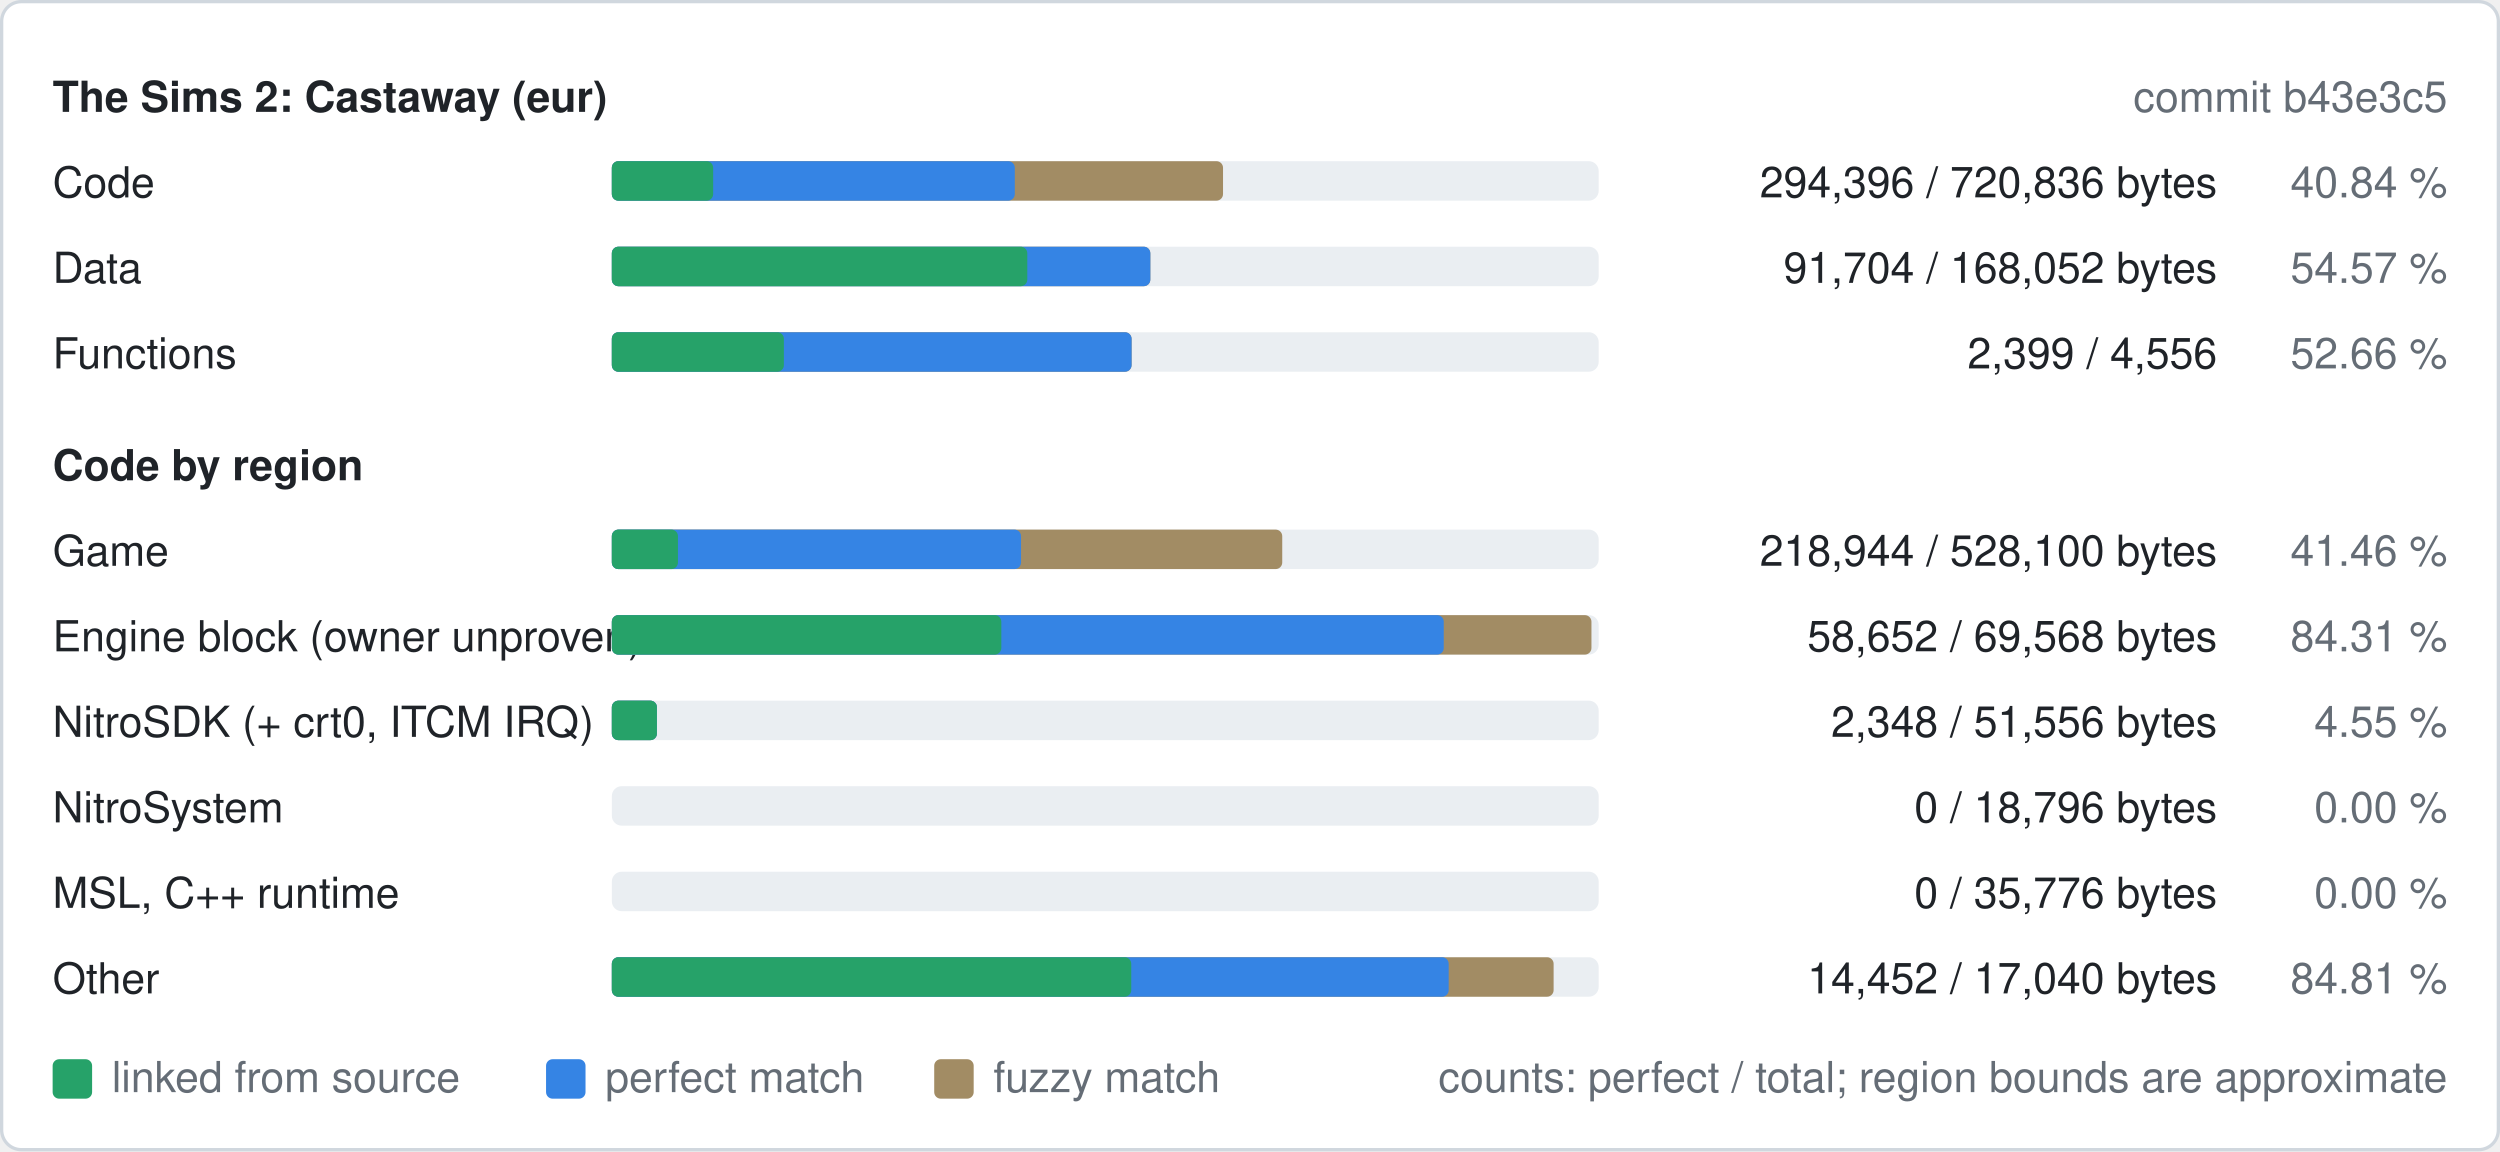
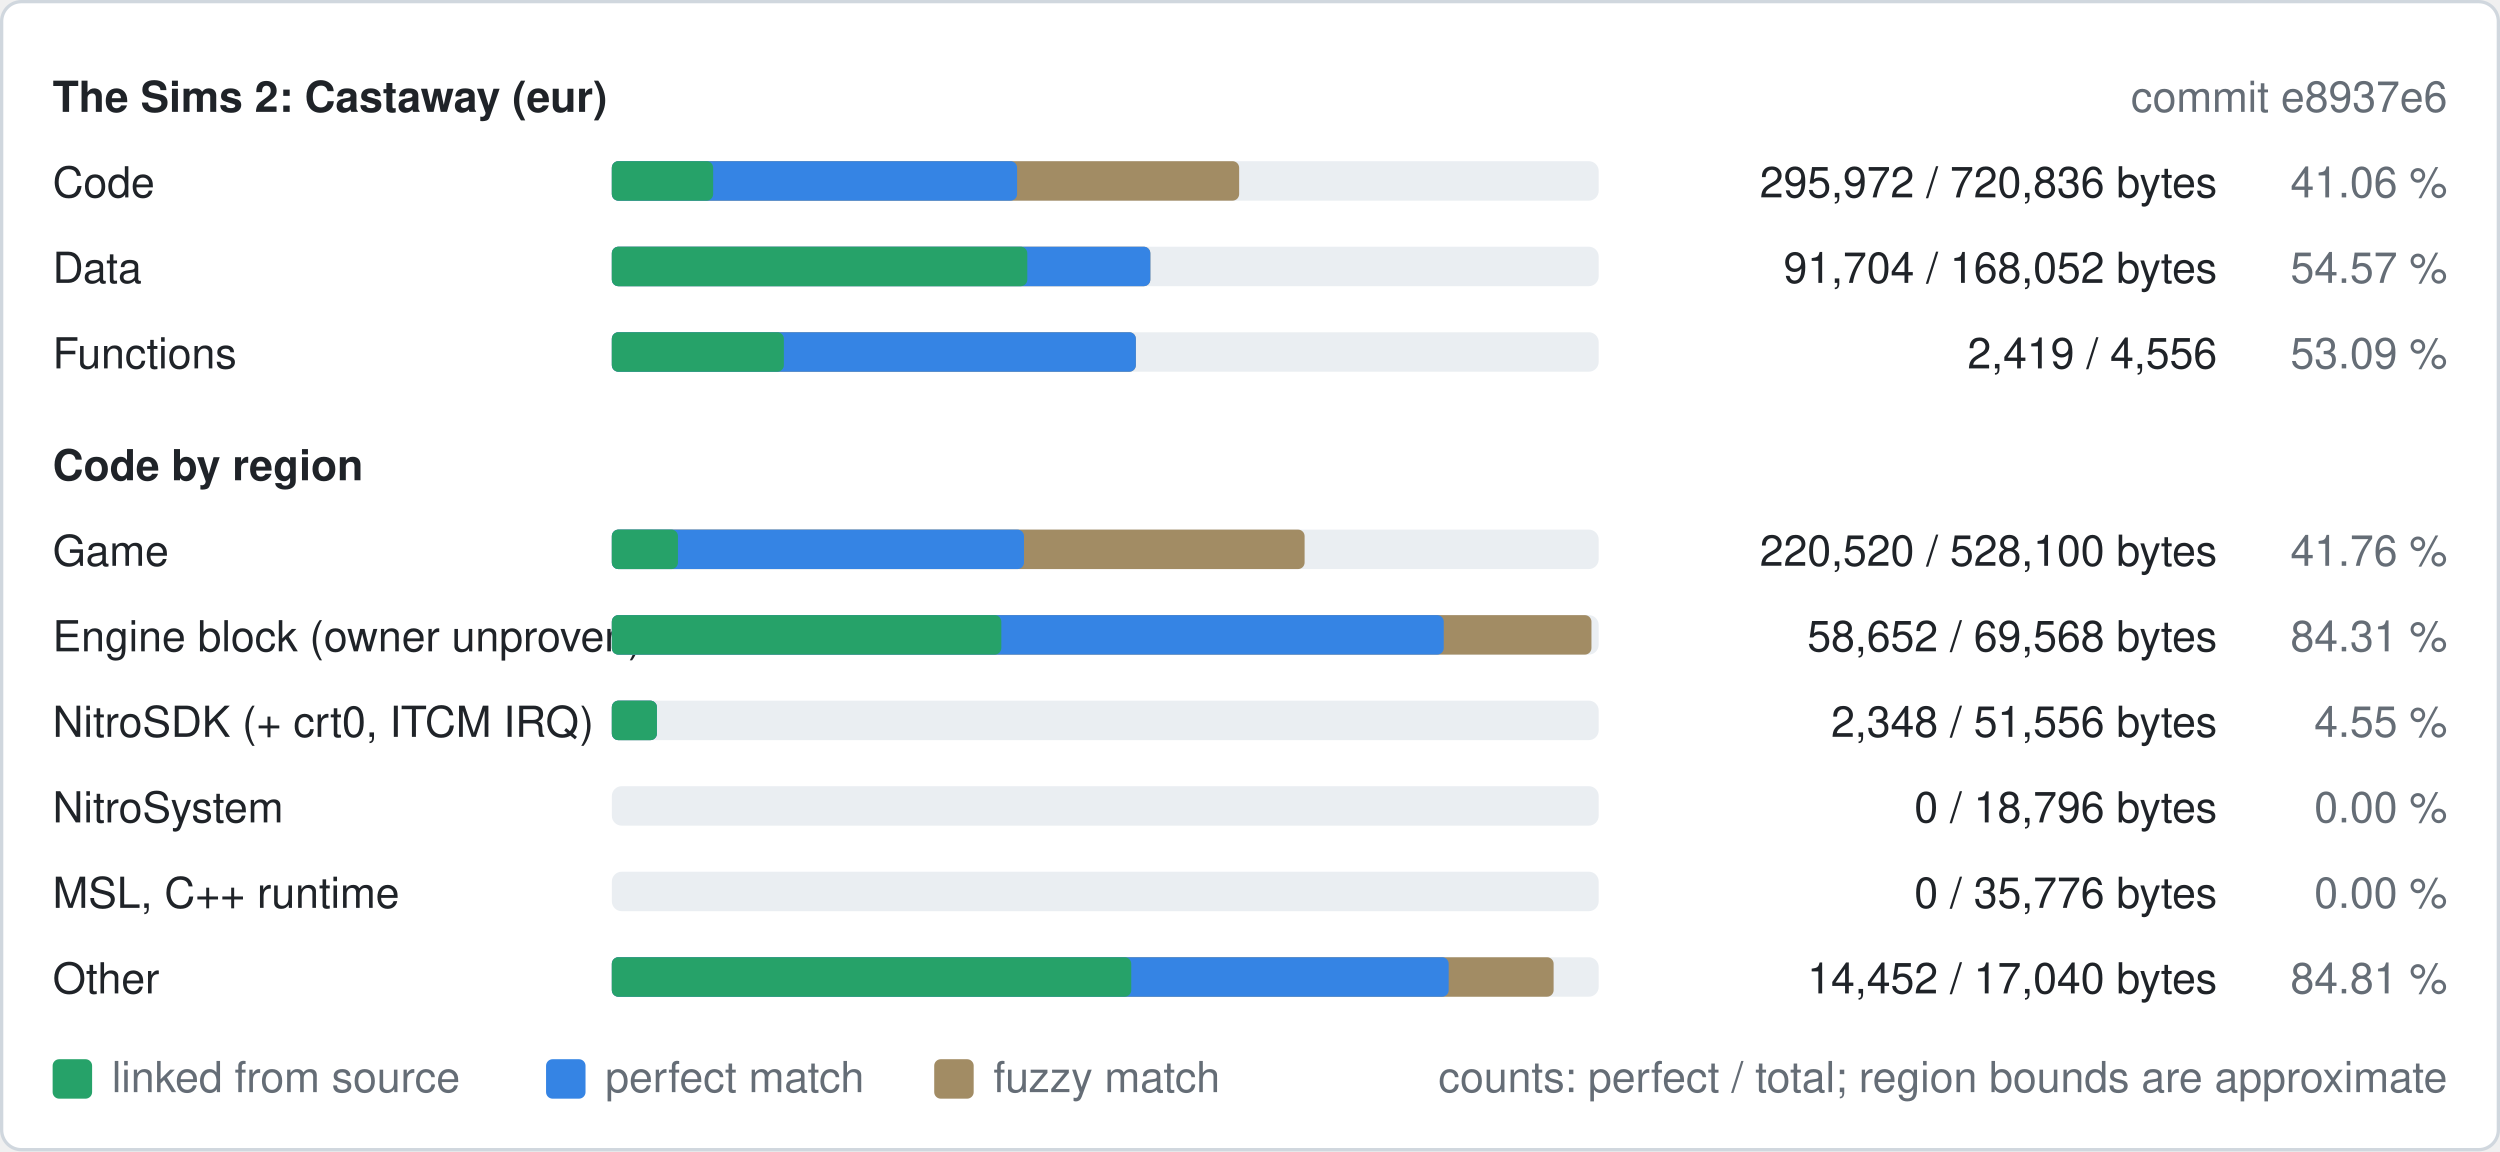
<svg xmlns="http://www.w3.org/2000/svg" width="760" height="350" viewBox="0 0 760 350" role="img" aria-label="Decompilation progress of eur">
  <style>
text{font-family:-apple-system,BlinkMacSystemFont,"Segoe UI",Helvetica,Arial,sans-serif;font-size:13px}
.b{font-weight:600}
.bg{fill:#ffffff;stroke:#d0d7de}.t{fill:#1f2328}.m{fill:#656d76}.track{fill:#eaeef2}.fuzzy{fill:#a28c64}.perfect{fill:#3584e4}.linked{fill:#26a269}
@media (prefers-color-scheme: dark){.bg{fill:#0d1117;stroke:#30363d}.t{fill:#e6edf3}.m{fill:#8d96a0}.track{fill:#21262d}.fuzzy{fill:#a28c64}.perfect{fill:#3584e4}.linked{fill:#2ec27e}}
</style>
  <rect class="bg" x="0.5" y="0.5" width="759" height="349" rx="6" />
  <text class="t b" x="16" y="34">The Sims 2: Castaway (eur)</text>
-   <text class="m" x="744" y="34" text-anchor="end">commit b43e3c5</text>
+   <text class="m" x="744" y="34" text-anchor="end">commit e8937e6</text>
  <text class="t" x="16" y="60">Code</text>
  <rect class="track" x="186" y="49" width="300" height="12" rx="3" />
-   <rect class="fuzzy" x="186" y="49" width="185.8" height="12" rx="2" />
-   <rect class="perfect" x="186" y="49" width="122.5" height="12" rx="2" />
+   <rect class="fuzzy" x="186" y="49" width="190.7" height="12" rx="2" />
+   <rect class="perfect" x="186" y="49" width="123.2" height="12" rx="2" />
  <rect class="linked" x="186" y="49" width="30.8" height="12" rx="2" />
-   <text class="t" x="674" y="60" text-anchor="end">294,396 / 720,836 bytes</text>
-   <text class="m" x="744" y="60" text-anchor="end">40.84 %</text>
+   <text class="t" x="674" y="60" text-anchor="end">295,972 / 720,836 bytes</text>
+   <text class="m" x="744" y="60" text-anchor="end">41.06 %</text>
  <text class="t" x="16" y="86">Data</text>
  <rect class="track" x="186" y="75" width="300" height="12" rx="3" />
  <rect class="fuzzy" x="186" y="75" width="163.7" height="12" rx="2" />
  <rect class="perfect" x="186" y="75" width="163.7" height="12" rx="2" />
  <rect class="linked" x="186" y="75" width="126.3" height="12" rx="2" />
  <text class="t" x="674" y="86" text-anchor="end">91,704 / 168,052 bytes</text>
  <text class="m" x="744" y="86" text-anchor="end">54.57 %</text>
  <text class="t" x="16" y="112">Functions</text>
  <rect class="track" x="186" y="101" width="300" height="12" rx="3" />
-   <rect class="fuzzy" x="186" y="101" width="158.0" height="12" rx="2" />
-   <rect class="perfect" x="186" y="101" width="158.0" height="12" rx="2" />
+   <rect class="fuzzy" x="186" y="101" width="159.3" height="12" rx="2" />
+   <rect class="perfect" x="186" y="101" width="159.3" height="12" rx="2" />
  <rect class="linked" x="186" y="101" width="52.3" height="12" rx="2" />
-   <text class="t" x="674" y="112" text-anchor="end">2,399 / 4,556</text>
-   <text class="m" x="744" y="112" text-anchor="end">52.66 %</text>
+   <text class="t" x="674" y="112" text-anchor="end">2,419 / 4,556</text>
+   <text class="m" x="744" y="112" text-anchor="end">53.09 %</text>
  <text class="t b" x="16" y="146">Code by region</text>
  <text class="t" x="16" y="172">Game</text>
  <rect class="track" x="186" y="161" width="300" height="12" rx="3" />
-   <rect class="fuzzy" x="186" y="161" width="203.8" height="12" rx="2" />
-   <rect class="perfect" x="186" y="161" width="124.4" height="12" rx="2" />
+   <rect class="fuzzy" x="186" y="161" width="210.6" height="12" rx="2" />
+   <rect class="perfect" x="186" y="161" width="125.3" height="12" rx="2" />
  <rect class="linked" x="186" y="161" width="20.1" height="12" rx="2" />
-   <text class="t" x="674" y="172" text-anchor="end">218,944 / 528,100 bytes</text>
-   <text class="m" x="744" y="172" text-anchor="end">41.46 %</text>
+   <text class="t" x="674" y="172" text-anchor="end">220,520 / 528,100 bytes</text>
+   <text class="m" x="744" y="172" text-anchor="end">41.76 %</text>
  <text class="t" x="16" y="198">Engine block (owner unproven)</text>
  <rect class="track" x="186" y="187" width="300" height="12" rx="3" />
  <rect class="fuzzy" x="186" y="187" width="297.8" height="12" rx="2" />
  <rect class="perfect" x="186" y="187" width="252.9" height="12" rx="2" />
  <rect class="linked" x="186" y="187" width="118.4" height="12" rx="2" />
  <text class="t" x="674" y="198" text-anchor="end">58,652 / 69,568 bytes</text>
  <text class="m" x="744" y="198" text-anchor="end">84.31 %</text>
  <text class="t" x="16" y="224">NitroSDK (+ crt0, ITCM IRQ)</text>
  <rect class="track" x="186" y="213" width="300" height="12" rx="3" />
  <rect class="fuzzy" x="186" y="213" width="13.7" height="12" rx="2" />
  <rect class="perfect" x="186" y="213" width="13.7" height="12" rx="2" />
  <rect class="linked" x="186" y="213" width="13.7" height="12" rx="2" />
  <text class="t" x="674" y="224" text-anchor="end">2,348 / 51,556 bytes</text>
  <text class="m" x="744" y="224" text-anchor="end">4.55 %</text>
  <text class="t" x="16" y="250">NitroSystem</text>
  <rect class="track" x="186" y="239" width="300" height="12" rx="3" />
  <text class="t" x="674" y="250" text-anchor="end">0 / 18,796 bytes</text>
  <text class="m" x="744" y="250" text-anchor="end">0.00 %</text>
  <text class="t" x="16" y="276">MSL, C++ runtime</text>
  <rect class="track" x="186" y="265" width="300" height="12" rx="3" />
  <text class="t" x="674" y="276" text-anchor="end">0 / 35,776 bytes</text>
  <text class="m" x="744" y="276" text-anchor="end">0.00 %</text>
  <text class="t" x="16" y="302">Other</text>
  <rect class="track" x="186" y="291" width="300" height="12" rx="3" />
  <rect class="fuzzy" x="186" y="291" width="286.3" height="12" rx="2" />
  <rect class="perfect" x="186" y="291" width="254.4" height="12" rx="2" />
  <rect class="linked" x="186" y="291" width="157.9" height="12" rx="2" />
  <text class="t" x="674" y="302" text-anchor="end">14,452 / 17,040 bytes</text>
  <text class="m" x="744" y="302" text-anchor="end">84.81 %</text>
  <rect class="linked" x="16" y="322" width="12" height="12" rx="2" />
  <text class="m" x="34" y="332">linked from source</text>
  <rect class="perfect" x="166" y="322" width="12" height="12" rx="2" />
  <text class="m" x="184" y="332">perfect match</text>
  <rect class="fuzzy" x="284" y="322" width="12" height="12" rx="2" />
  <text class="m" x="302" y="332">fuzzy match</text>
  <text class="m" x="744" y="332" text-anchor="end">counts: perfect / total; region bounds are approximate</text>
</svg>
